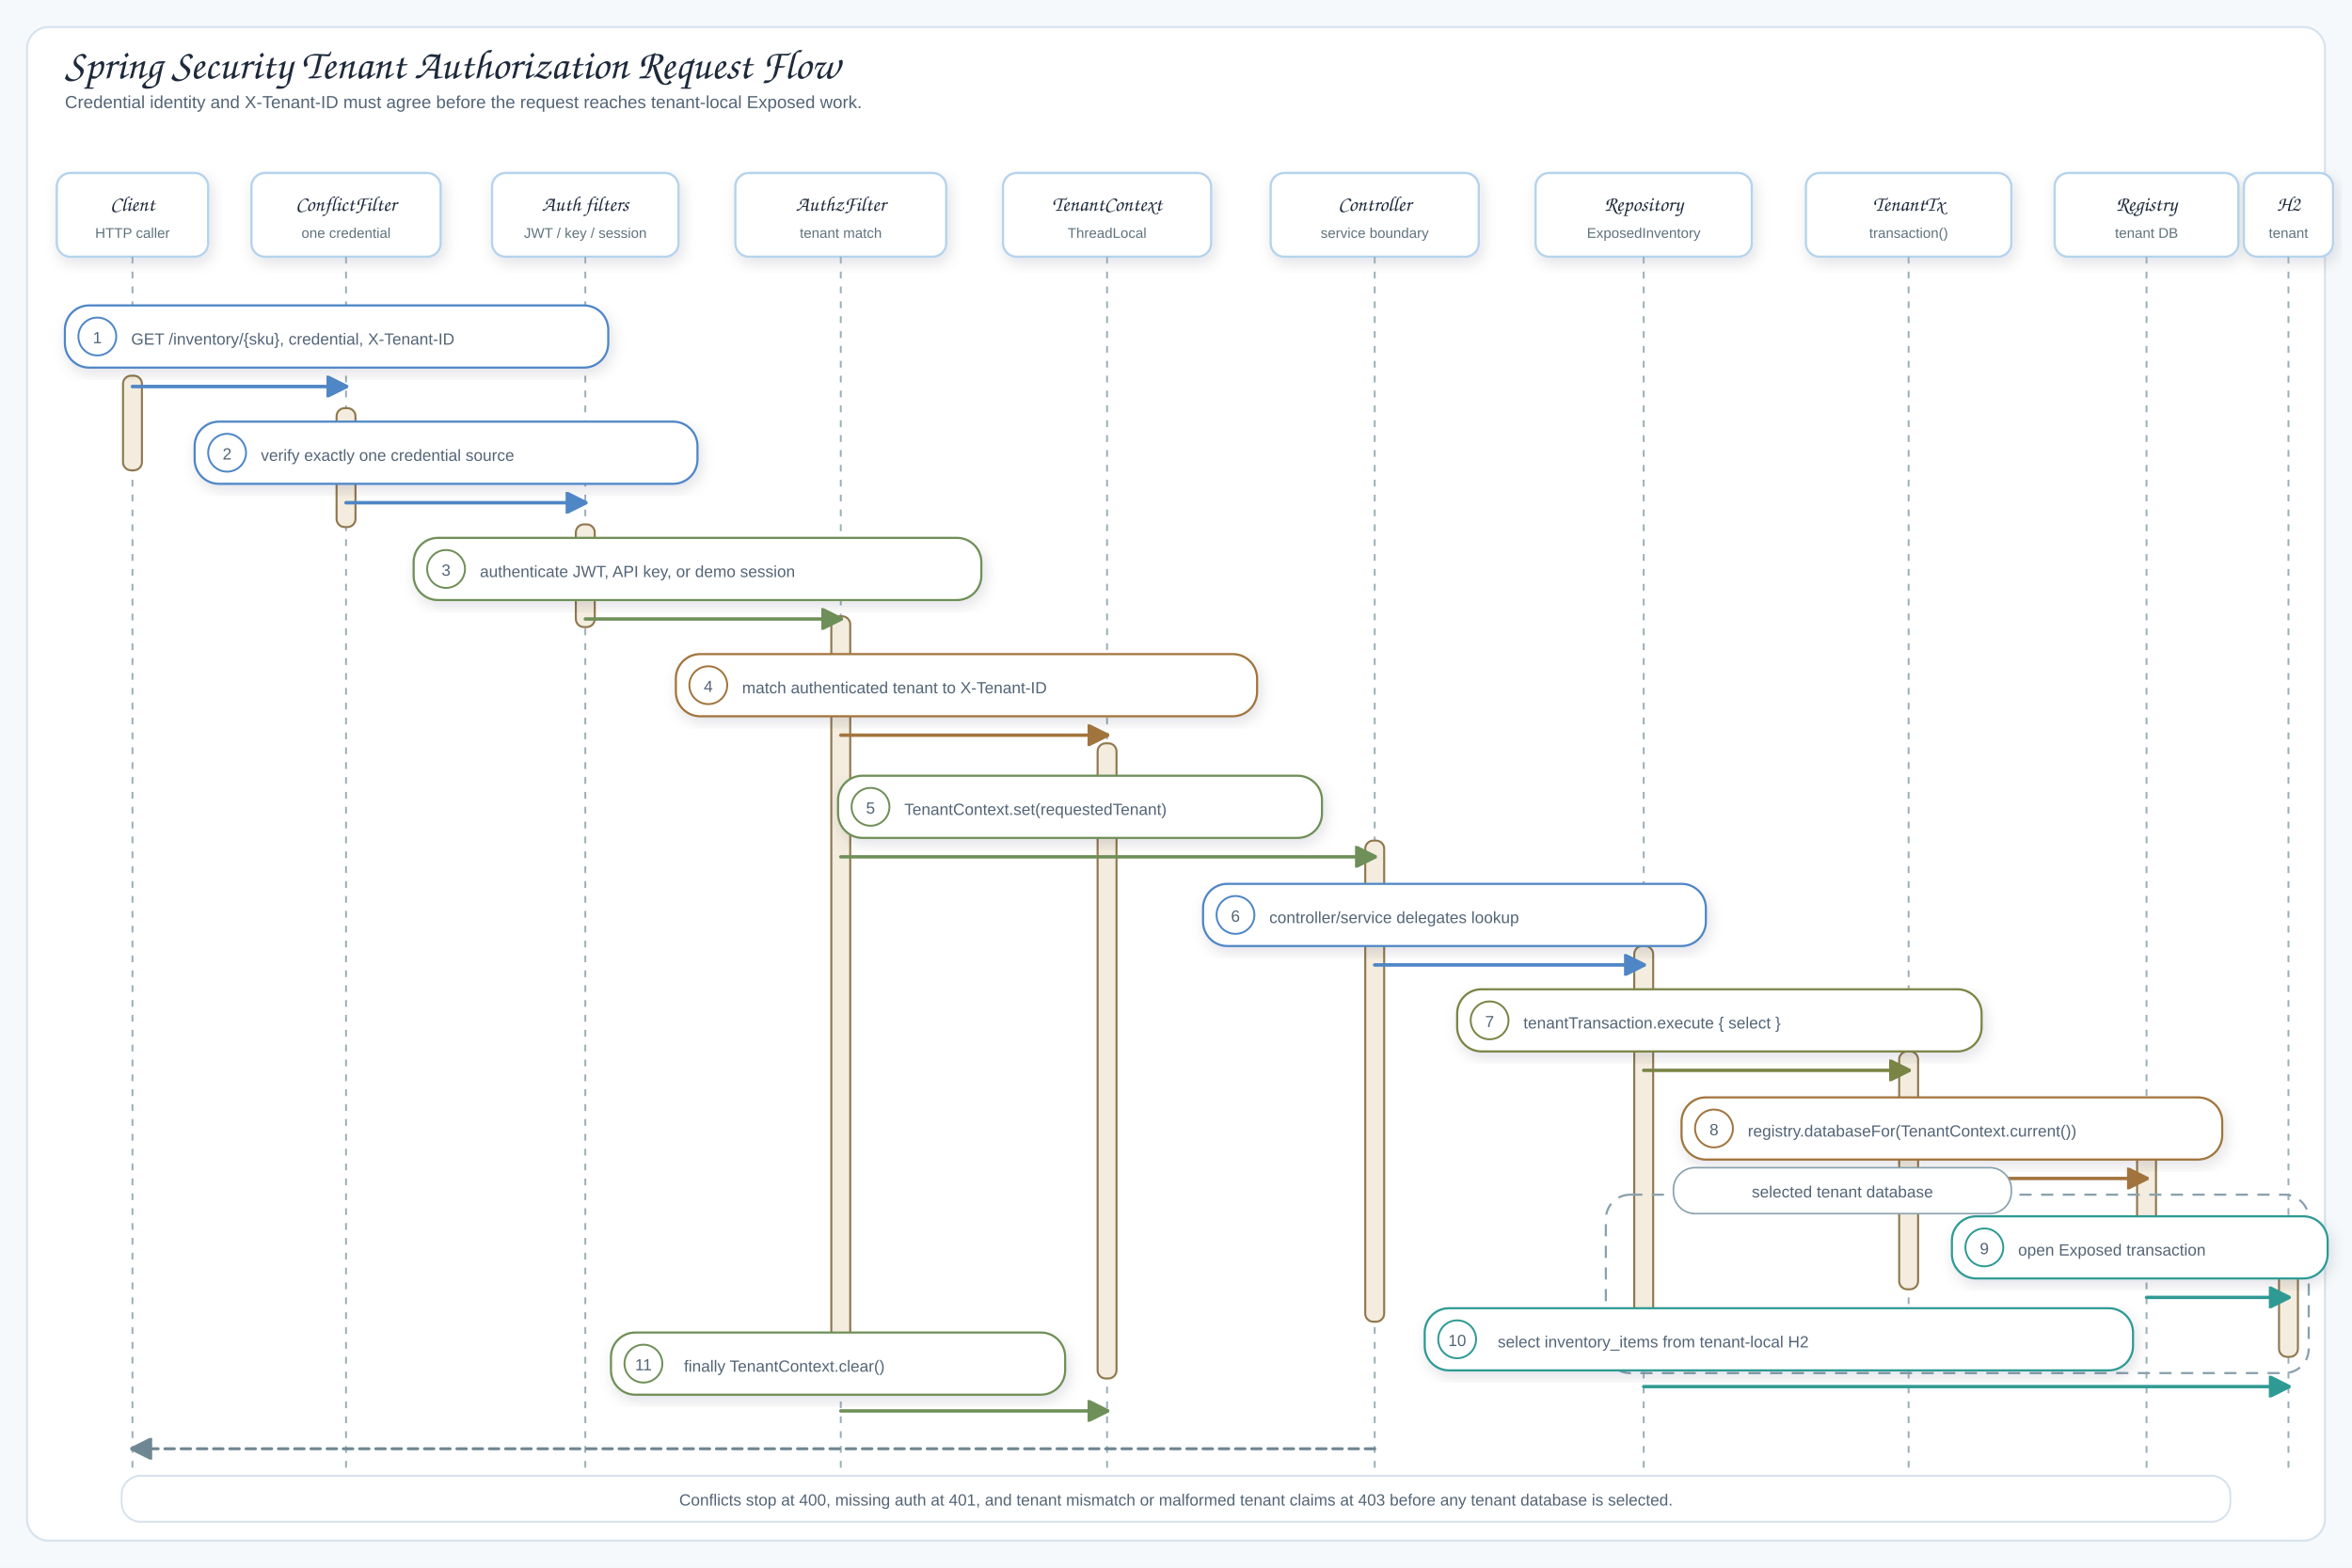
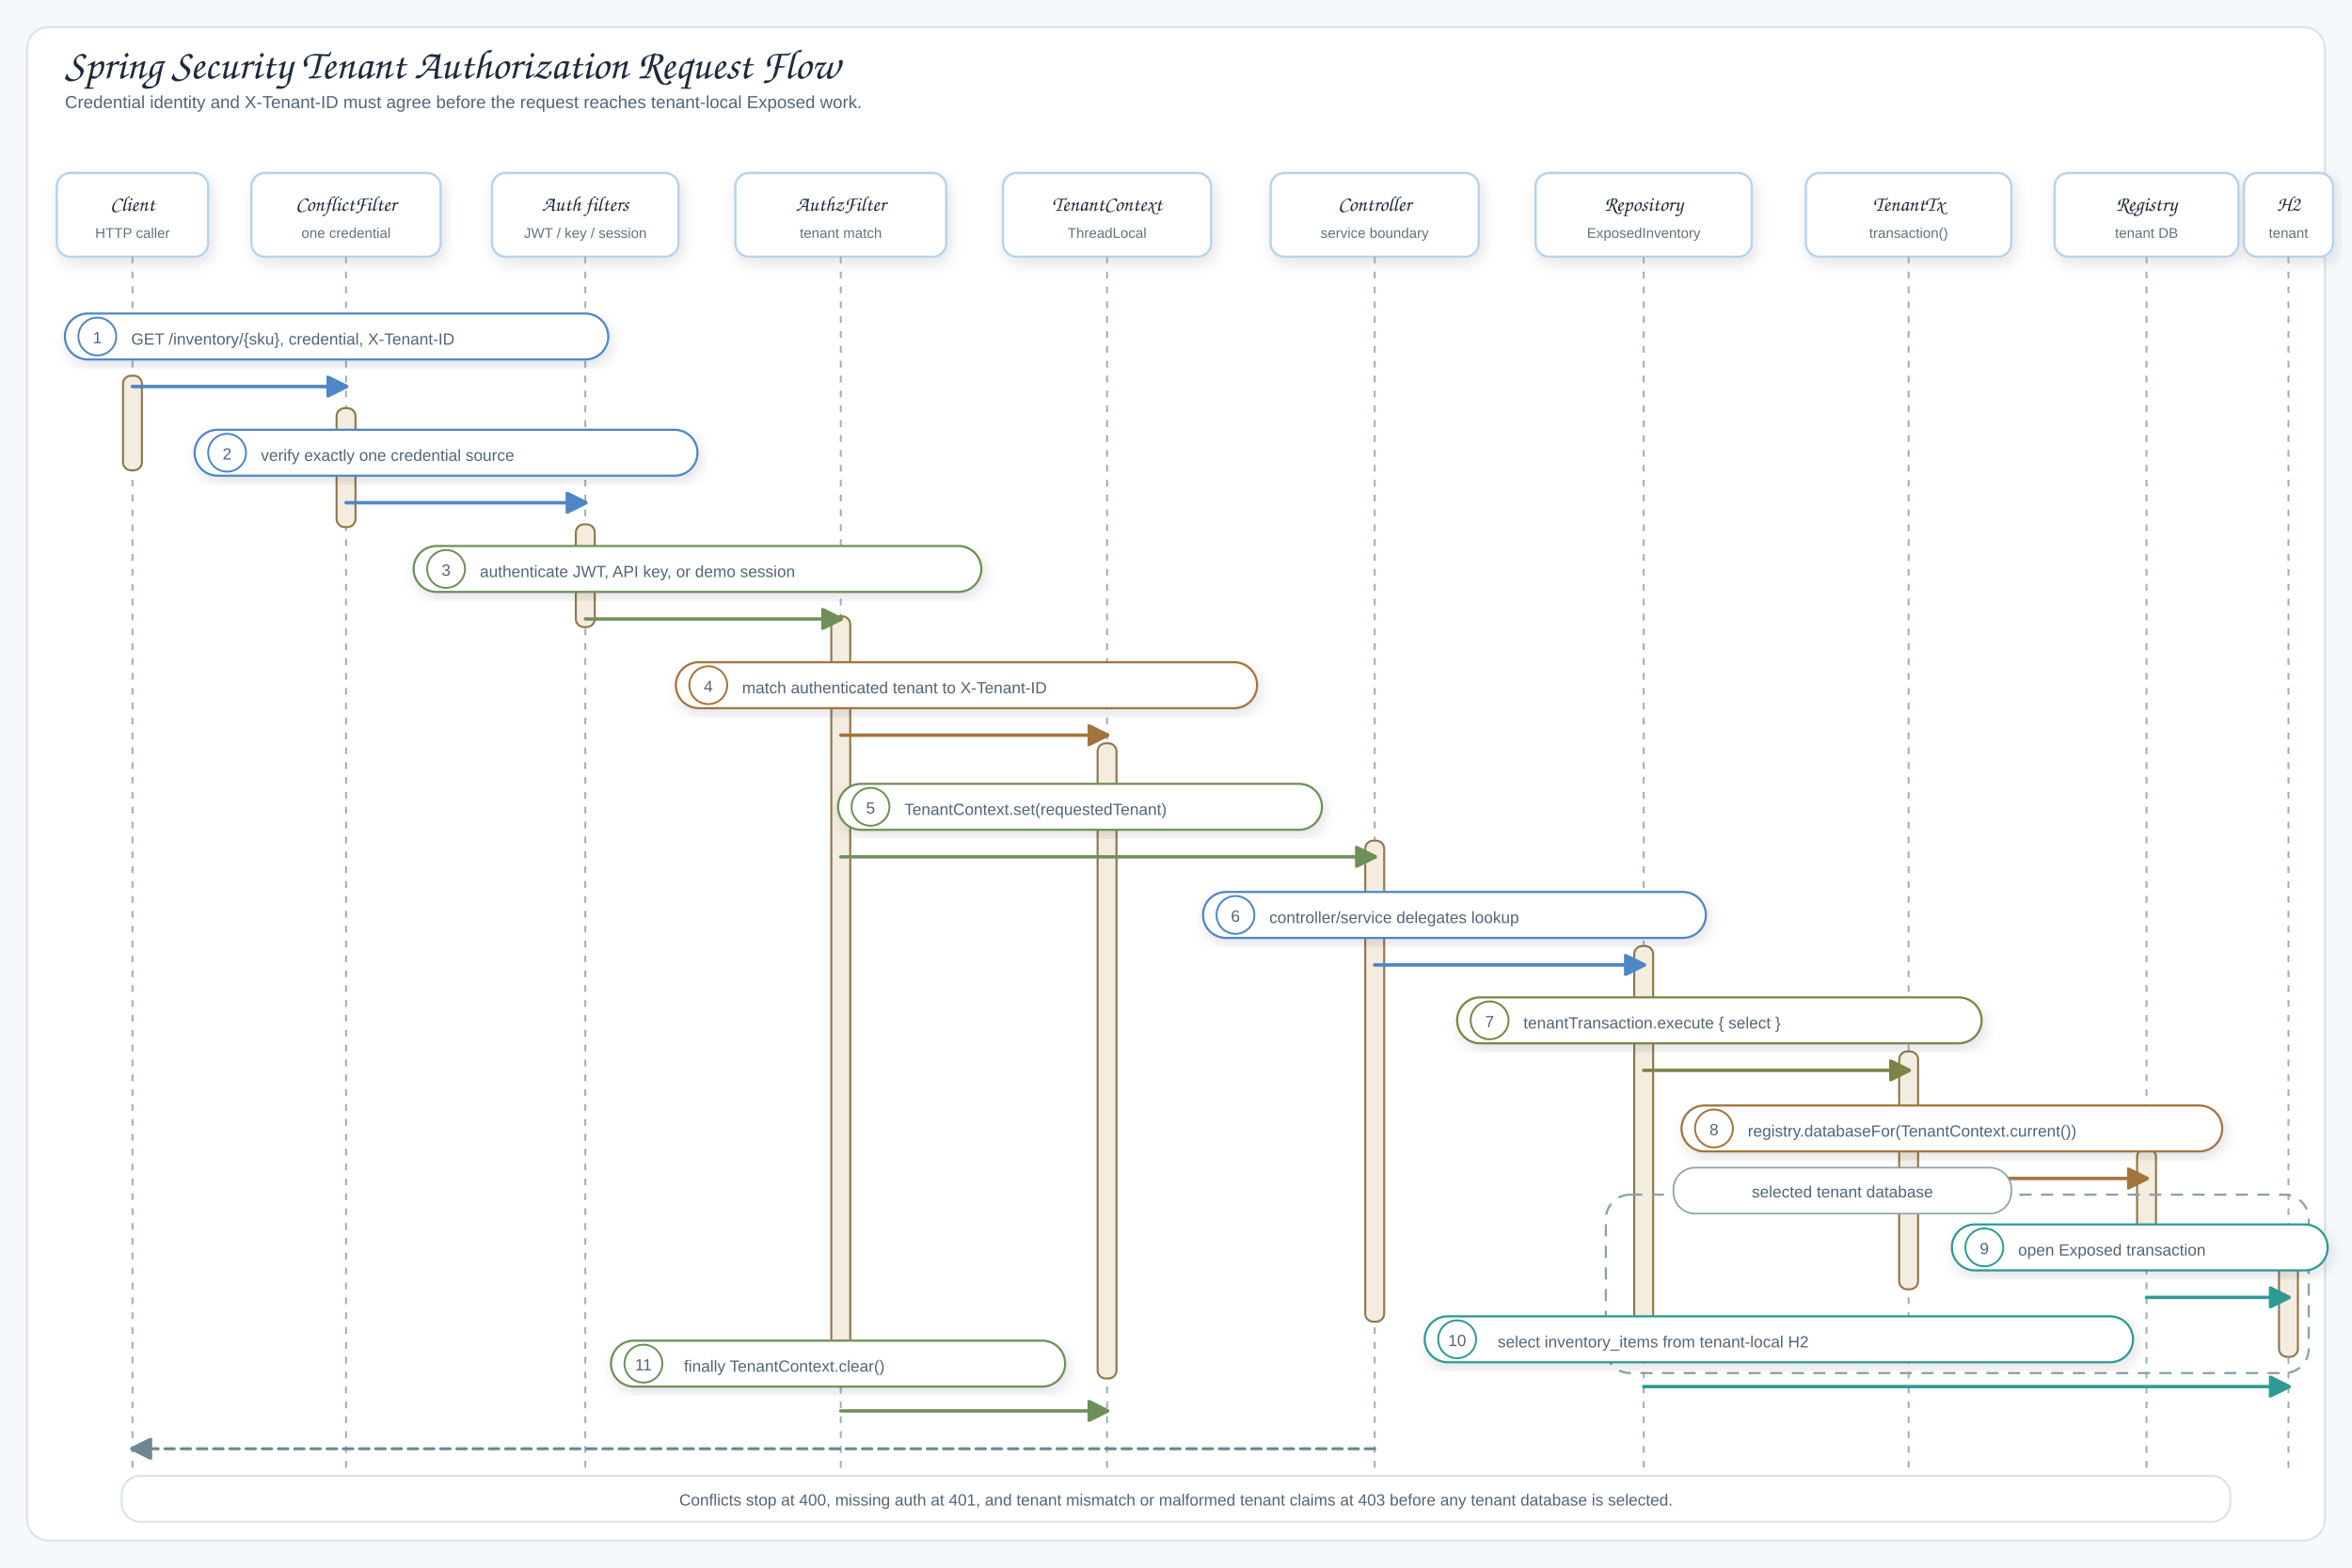
<svg xmlns="http://www.w3.org/2000/svg" viewBox="0 0 1740 1160" width="1740" height="1160" role="img" aria-label="Spring Security tenant authorization request sequence">
  <defs>
    <filter id="shadow" x="-10%" y="-10%" width="120%" height="130%">
      <feDropShadow dx="2" dy="4" stdDeviation="5" flood-color="#1f2937" flood-opacity="0.12" />
    </filter>
    <marker id="arrowBlue" markerWidth="16" markerHeight="16" viewBox="0 0 10 10" markerUnits="userSpaceOnUse" refX="9" refY="5" orient="auto">
      <path d="M 0 0 L 10 5 L 0 10 Z" fill="#4f86c6" stroke="#4f86c6" stroke-dasharray="none" style="stroke-dasharray:none" />
    </marker>
    <marker id="arrowGreen" markerWidth="16" markerHeight="16" viewBox="0 0 10 10" markerUnits="userSpaceOnUse" refX="9" refY="5" orient="auto">
      <path d="M 0 0 L 10 5 L 0 10 Z" fill="#6f8f58" stroke="#6f8f58" stroke-dasharray="none" style="stroke-dasharray:none" />
    </marker>
    <marker id="arrowAmber" markerWidth="16" markerHeight="16" viewBox="0 0 10 10" markerUnits="userSpaceOnUse" refX="9" refY="5" orient="auto">
      <path d="M 0 0 L 10 5 L 0 10 Z" fill="#a2743d" stroke="#a2743d" stroke-dasharray="none" style="stroke-dasharray:none" />
    </marker>
    <marker id="arrowPurple" markerWidth="16" markerHeight="16" viewBox="0 0 10 10" markerUnits="userSpaceOnUse" refX="9" refY="5" orient="auto">
      <path d="M 0 0 L 10 5 L 0 10 Z" fill="#7a8445" stroke="#7a8445" stroke-dasharray="none" style="stroke-dasharray:none" />
    </marker>
    <marker id="arrowTeal" markerWidth="16" markerHeight="16" viewBox="0 0 10 10" markerUnits="userSpaceOnUse" refX="9" refY="5" orient="auto">
      <path d="M 0 0 L 10 5 L 0 10 Z" fill="#2f9a94" stroke="#2f9a94" stroke-dasharray="none" style="stroke-dasharray:none" />
    </marker>
    <marker id="arrowGray" markerWidth="16" markerHeight="16" viewBox="0 0 10 10" markerUnits="userSpaceOnUse" refX="9" refY="5" orient="auto">
      <path d="M 0 0 L 10 5 L 0 10 Z" fill="#6f8792" stroke="#6f8792" stroke-dasharray="none" style="stroke-dasharray:none" />
    </marker>
    <style>
      .canvas{fill:#f6f9fc}
      .frame{fill:#fff;stroke:#d7e2ec;stroke-width:1.5}
      .title{font-family:"Architects Daughter","Comic Sans MS",cursive;font-size:31px;fill:#1e293b}
      .subtitle,.detail{font-family:"Comic Mono","Comic Sans MS","Comic Sans","Comic Neue",Arial,sans-serif;fill:#536476}
      .subtitle{font-size:13px}
      .detail{font-size:12px}
      .role{font-family:"Comic Mono","Comic Sans MS","Comic Sans","Comic Neue",Arial,sans-serif;font-size:10.5px;fill:#60727d}
      .participant{font-family:"Architects Daughter","Comic Sans MS",cursive;font-size:15.5px;fill:#1e293b}
      .card{stroke-width:1.7;filter:url(#shadow)}
      .header{fill:#ffffff;stroke:#b6d3ec;stroke-width:1.7;filter:url(#shadow)}
      .lifeline{stroke:#9cafb7;stroke-width:1.4;stroke-dasharray:5 6}
      .activation{fill:#f3ecdf;stroke:#8f784e;stroke-width:1.5}
      .call{fill:none;stroke:#4f86c6;stroke-width:2.6;stroke-linecap:round;stroke-linejoin:round;marker-end:url(#arrowBlue)}
      .contextCall{fill:none;stroke:#6f8f58;stroke-width:2.5;stroke-linecap:round;stroke-linejoin:round;marker-end:url(#arrowGreen)}
      .txCall{fill:none;stroke:#a2743d;stroke-width:2.5;stroke-linecap:round;stroke-linejoin:round;marker-end:url(#arrowAmber)}
      .repoCall{fill:none;stroke:#7a8445;stroke-width:2.5;stroke-linecap:round;stroke-linejoin:round;marker-end:url(#arrowPurple)}
      .sqlCall{fill:none;stroke:#2f9a94;stroke-width:2.5;stroke-linecap:round;stroke-linejoin:round;marker-end:url(#arrowTeal)}
      .returnLine{fill:none;stroke:#6f8792;stroke-width:2.2;stroke-dasharray:7 5;stroke-linecap:round;stroke-linejoin:round;marker-end:url(#arrowGray)}
      .pill{stroke-width:1.6;filter:url(#shadow)}
      .badge{fill:#fff;stroke-width:1.4}
      .scope{fill:none;stroke:#8aa1ad;stroke-width:1.6;stroke-dasharray:9 7}
      .scopeTitle{fill:#fff;stroke:#8aa1ad;stroke-width:1.2}
      .note{fill:#fff;stroke:#d7e2ec;stroke-width:1.4}
    </style>
  </defs>
  <rect width="1740" height="1160" class="canvas" />
  <rect x="20" y="20" width="1700" height="1120" rx="16" class="frame" />
  <text x="48" y="58" class="title">Spring Security Tenant Authorization Request Flow</text>
  <text x="48" y="80" class="subtitle">Credential identity and X-Tenant-ID must agree before the request reaches tenant-local Exposed work.</text>
  <rect x="42" y="128" width="112" height="62" rx="10" class="header card" />
  <text x="98" y="156" class="participant" text-anchor="middle">Client</text>
  <text x="98" y="176" class="role" text-anchor="middle">HTTP caller</text>
  <line x1="98" y1="190" x2="98" y2="1088" class="lifeline" />
  <rect x="186" y="128" width="140" height="62" rx="10" class="header card" />
  <text x="256" y="156" class="participant" text-anchor="middle">ConflictFilter</text>
  <text x="256" y="176" class="role" text-anchor="middle">one credential</text>
  <line x1="256" y1="190" x2="256" y2="1088" class="lifeline" />
  <rect x="364" y="128" width="138" height="62" rx="10" class="header card" />
  <text x="433" y="156" class="participant" text-anchor="middle">Auth filters</text>
  <text x="433" y="176" class="role" text-anchor="middle">JWT / key / session</text>
  <line x1="433" y1="190" x2="433" y2="1088" class="lifeline" />
  <rect x="544" y="128" width="156" height="62" rx="10" class="header card" />
  <text x="622" y="156" class="participant" text-anchor="middle">AuthzFilter</text>
  <text x="622" y="176" class="role" text-anchor="middle">tenant match</text>
  <line x1="622" y1="190" x2="622" y2="1088" class="lifeline" />
  <rect x="742" y="128" width="154" height="62" rx="10" class="header card" />
  <text x="819" y="156" class="participant" text-anchor="middle">TenantContext</text>
  <text x="819" y="176" class="role" text-anchor="middle">ThreadLocal</text>
  <line x1="819" y1="190" x2="819" y2="1088" class="lifeline" />
  <rect x="940" y="128" width="154" height="62" rx="10" class="header card" />
  <text x="1017" y="156" class="participant" text-anchor="middle">Controller</text>
  <text x="1017" y="176" class="role" text-anchor="middle">service boundary</text>
  <line x1="1017" y1="190" x2="1017" y2="1088" class="lifeline" />
  <rect x="1136" y="128" width="160" height="62" rx="10" class="header card" />
  <text x="1216" y="156" class="participant" text-anchor="middle">Repository</text>
  <text x="1216" y="176" class="role" text-anchor="middle">ExposedInventory</text>
  <line x1="1216" y1="190" x2="1216" y2="1088" class="lifeline" />
  <rect x="1336" y="128" width="152" height="62" rx="10" class="header card" />
  <text x="1412" y="156" class="participant" text-anchor="middle">TenantTx</text>
  <text x="1412" y="176" class="role" text-anchor="middle">transaction()</text>
  <line x1="1412" y1="190" x2="1412" y2="1088" class="lifeline" />
  <rect x="1520" y="128" width="136" height="62" rx="10" class="header card" />
  <text x="1588" y="156" class="participant" text-anchor="middle">Registry</text>
  <text x="1588" y="176" class="role" text-anchor="middle">tenant DB</text>
  <line x1="1588" y1="190" x2="1588" y2="1088" class="lifeline" />
  <rect x="1660" y="128" width="66" height="62" rx="10" class="header card" />
  <text x="1693" y="156" class="participant" text-anchor="middle">H2</text>
  <text x="1693" y="176" class="role" text-anchor="middle">tenant</text>
  <line x1="1693" y1="190" x2="1693" y2="1088" class="lifeline" />
  <rect x="91" y="278" width="14" height="70" rx="6" class="activation" />
  <rect x="249" y="302" width="14" height="88" rx="6" class="activation" />
  <rect x="426" y="388" width="14" height="76" rx="6" class="activation" />
  <rect x="615" y="456" width="14" height="570" rx="6" class="activation" />
  <rect x="812" y="550" width="14" height="470" rx="6" class="activation" />
  <rect x="1010" y="622" width="14" height="356" rx="6" class="activation" />
  <rect x="1209" y="700" width="14" height="286" rx="6" class="activation" />
  <rect x="1405" y="778" width="14" height="176" rx="6" class="activation" />
  <rect x="1581" y="850" width="14" height="68" rx="6" class="activation" />
  <rect x="1686" y="920" width="14" height="84" rx="6" class="activation" />
-   <rect x="48" y="226" width="402" height="46" rx="18" fill="#ffffff" stroke="#4f86c6" class="pill card" />
+   <rect x="48" y="232" width="402" height="34" rx="17" fill="#ffffff" stroke="#4f86c6" class="pill card" />
  <circle cx="72" cy="249" r="14" class="badge" stroke="#4f86c6" />
  <text x="72" y="254" class="detail" text-anchor="middle">1</text>
  <text x="97" y="255" class="detail">GET /inventory/{sku}, credential, X-Tenant-ID</text>
  <path data-connector="client-enters-conflict-filter" d="M 98 286 H 256" class="call" />
-   <rect x="144" y="312" width="372" height="46" rx="18" fill="#ffffff" stroke="#4f86c6" class="pill card" />
+   <rect x="144" y="318" width="372" height="34" rx="17" fill="#ffffff" stroke="#4f86c6" class="pill card" />
  <circle cx="168" cy="335" r="14" class="badge" stroke="#4f86c6" />
  <text x="168" y="340" class="detail" text-anchor="middle">2</text>
  <text x="193" y="341" class="detail">verify exactly one credential source</text>
  <path data-connector="conflict-filter-continues-auth" d="M 256 372 H 433" class="call" />
-   <rect x="306" y="398" width="420" height="46" rx="18" fill="#ffffff" stroke="#6f8f58" class="pill card" />
+   <rect x="306" y="404" width="420" height="34" rx="17" fill="#ffffff" stroke="#6f8f58" class="pill card" />
  <circle cx="330" cy="421" r="14" class="badge" stroke="#6f8f58" />
  <text x="330" y="426" class="detail" text-anchor="middle">3</text>
  <text x="355" y="427" class="detail">authenticate JWT, API key, or demo session</text>
  <path data-connector="auth-filters-send-principal" d="M 433 458 H 622" class="contextCall" />
-   <rect x="500" y="484" width="430" height="46" rx="18" fill="#ffffff" stroke="#a2743d" class="pill card" />
+   <rect x="500" y="490" width="430" height="34" rx="17" fill="#ffffff" stroke="#a2743d" class="pill card" />
  <circle cx="524" cy="507" r="14" class="badge" stroke="#a2743d" />
  <text x="524" y="512" class="detail" text-anchor="middle">4</text>
  <text x="549" y="513" class="detail">match authenticated tenant to X-Tenant-ID</text>
  <path data-connector="authz-sets-context" d="M 622 544 H 819" class="txCall" />
-   <rect x="620" y="574" width="358" height="46" rx="18" fill="#ffffff" stroke="#6f8f58" class="pill card" />
+   <rect x="620" y="580" width="358" height="34" rx="17" fill="#ffffff" stroke="#6f8f58" class="pill card" />
  <circle cx="644" cy="597" r="14" class="badge" stroke="#6f8f58" />
  <text x="644" y="602" class="detail" text-anchor="middle">5</text>
  <text x="669" y="603" class="detail">TenantContext.set(requestedTenant)</text>
  <path data-connector="authz-enters-controller" d="M 622 634 H 1017" class="contextCall" />
-   <rect x="890" y="654" width="372" height="46" rx="18" fill="#ffffff" stroke="#4f86c6" class="pill card" />
+   <rect x="890" y="660" width="372" height="34" rx="17" fill="#ffffff" stroke="#4f86c6" class="pill card" />
  <circle cx="914" cy="677" r="14" class="badge" stroke="#4f86c6" />
  <text x="914" y="682" class="detail" text-anchor="middle">6</text>
  <text x="939" y="683" class="detail">controller/service delegates lookup</text>
  <path data-connector="controller-calls-repository" d="M 1017 714 H 1216" class="call" />
-   <rect x="1078" y="732" width="388" height="46" rx="18" fill="#ffffff" stroke="#7a8445" class="pill card" />
+   <rect x="1078" y="738" width="388" height="34" rx="17" fill="#ffffff" stroke="#7a8445" class="pill card" />
  <circle cx="1102" cy="755" r="14" class="badge" stroke="#7a8445" />
  <text x="1102" y="760" class="detail" text-anchor="middle">7</text>
  <text x="1127" y="761" class="detail">tenantTransaction.execute { select }</text>
  <path data-connector="repository-enters-tenant-transaction" d="M 1216 792 H 1412" class="repoCall" />
-   <rect x="1244" y="812" width="400" height="46" rx="18" fill="#ffffff" stroke="#a2743d" class="pill card" />
+   <rect x="1244" y="818" width="400" height="34" rx="17" fill="#ffffff" stroke="#a2743d" class="pill card" />
  <circle cx="1268" cy="835" r="14" class="badge" stroke="#a2743d" />
  <text x="1268" y="840" class="detail" text-anchor="middle">8</text>
  <text x="1293" y="841" class="detail">registry.databaseFor(TenantContext.current())</text>
  <path data-connector="transaction-asks-registry" d="M 1412 872 H 1588" class="txCall" />
  <rect x="1188" y="884" width="520" height="132" rx="18" class="scope" />
  <rect x="1238" y="864" width="250" height="34" rx="16" class="scopeTitle" />
  <text x="1363" y="886" class="detail" text-anchor="middle">selected tenant database</text>
-   <rect x="1444" y="900" width="278" height="46" rx="18" fill="#ffffff" stroke="#2f9a94" class="pill card" />
+   <rect x="1444" y="906" width="278" height="34" rx="17" fill="#ffffff" stroke="#2f9a94" class="pill card" />
  <circle cx="1468" cy="923" r="14" class="badge" stroke="#2f9a94" />
  <text x="1468" y="928" class="detail" text-anchor="middle">9</text>
  <text x="1493" y="929" class="detail">open Exposed transaction</text>
  <path data-connector="registry-selects-tenant-database" d="M 1588 960 H 1693" class="sqlCall" />
-   <rect x="1054" y="968" width="524" height="46" rx="18" fill="#ffffff" stroke="#2f9a94" class="pill card" />
+   <rect x="1054" y="974" width="524" height="34" rx="17" fill="#ffffff" stroke="#2f9a94" class="pill card" />
  <circle cx="1078" cy="991" r="14" class="badge" stroke="#2f9a94" />
  <text x="1078" y="996" class="detail" text-anchor="middle">10</text>
  <text x="1108" y="997" class="detail">select inventory_items from tenant-local H2</text>
  <path data-connector="repository-selects-tenant-data" d="M 1216 1026 H 1693" class="sqlCall" />
-   <rect x="452" y="986" width="336" height="46" rx="18" fill="#ffffff" stroke="#6f8f58" class="pill card" />
+   <rect x="452" y="992" width="336" height="34" rx="17" fill="#ffffff" stroke="#6f8f58" class="pill card" />
  <circle cx="476" cy="1009" r="14" class="badge" stroke="#6f8f58" />
  <text x="476" y="1014" class="detail" text-anchor="middle">11</text>
  <text x="506" y="1015" class="detail">finally TenantContext.clear()</text>
  <path data-connector="authz-clears-tenant-context" d="M 622 1044 H 819" class="contextCall" />
  <path data-connector="controller-returns-response" d="M 1017 1072 H 622 H 256 H 98" class="returnLine" />
  <rect x="90" y="1092" width="1560" height="34" rx="14" class="note" />
  <text x="870" y="1114" class="detail" text-anchor="middle">Conflicts stop at 400, missing auth at 401, and tenant mismatch or malformed tenant claims at 403 before any tenant database is selected.</text>
</svg>
